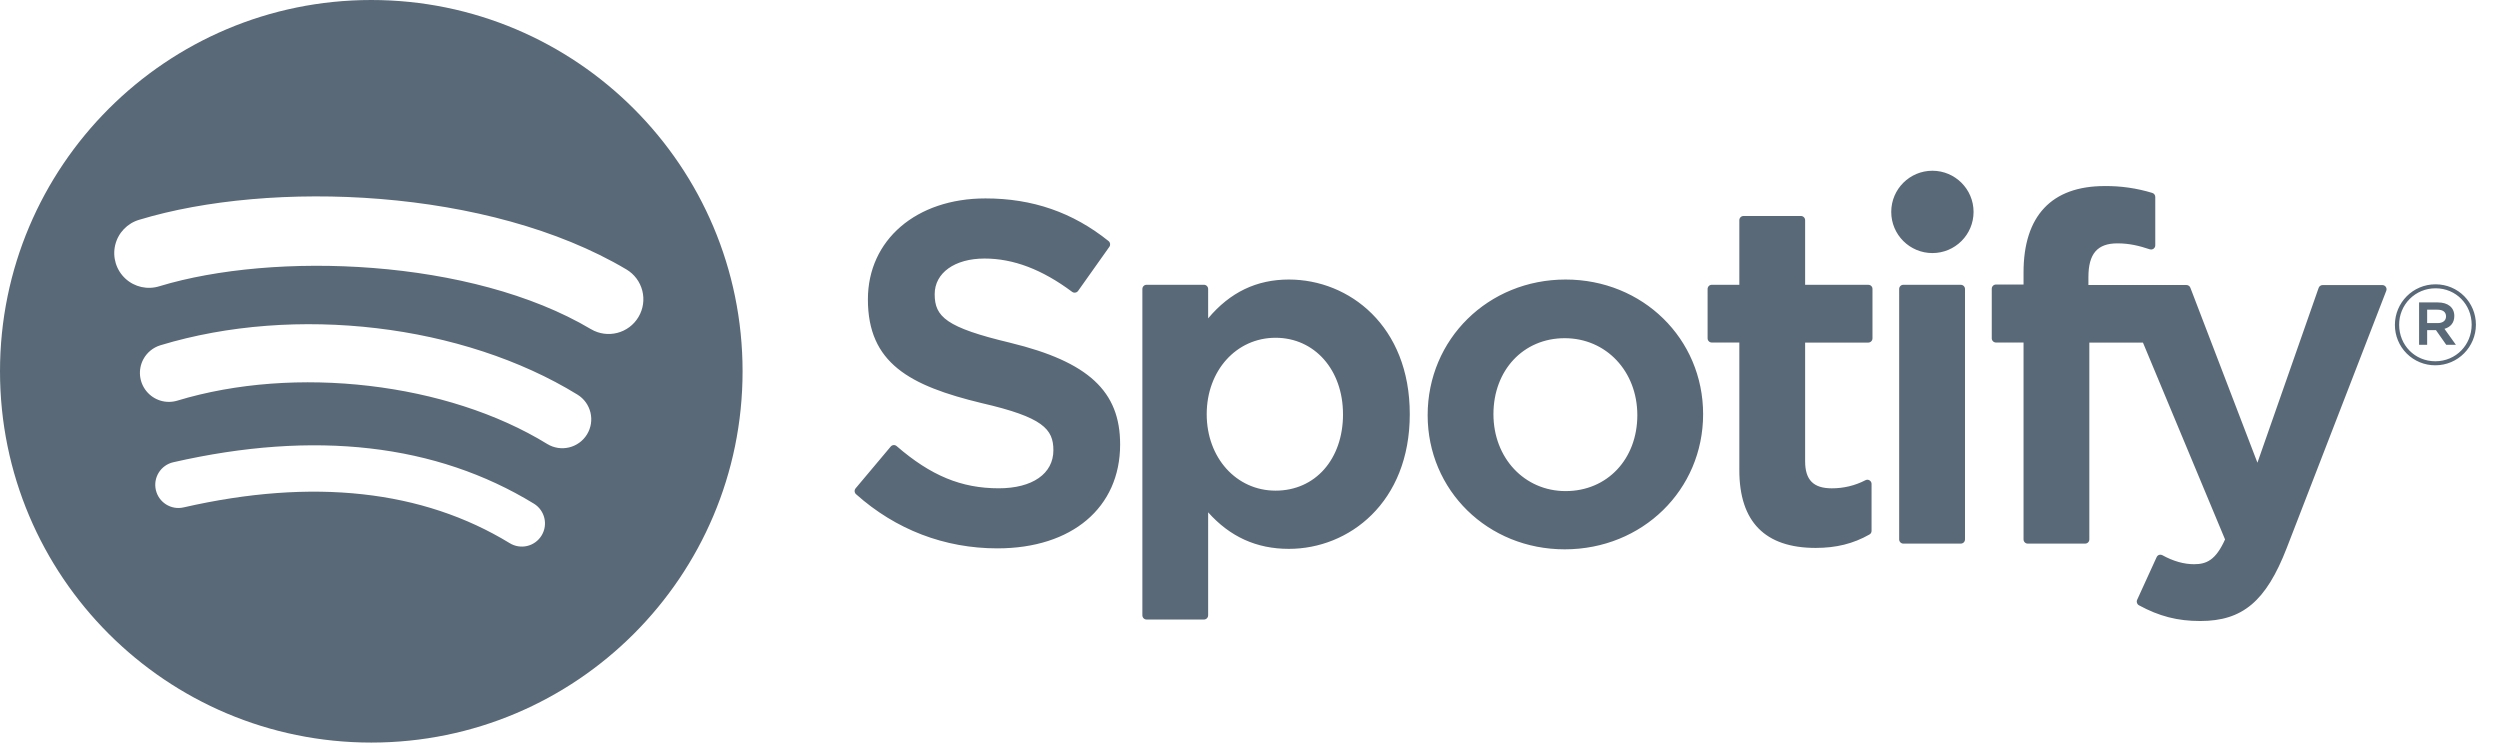
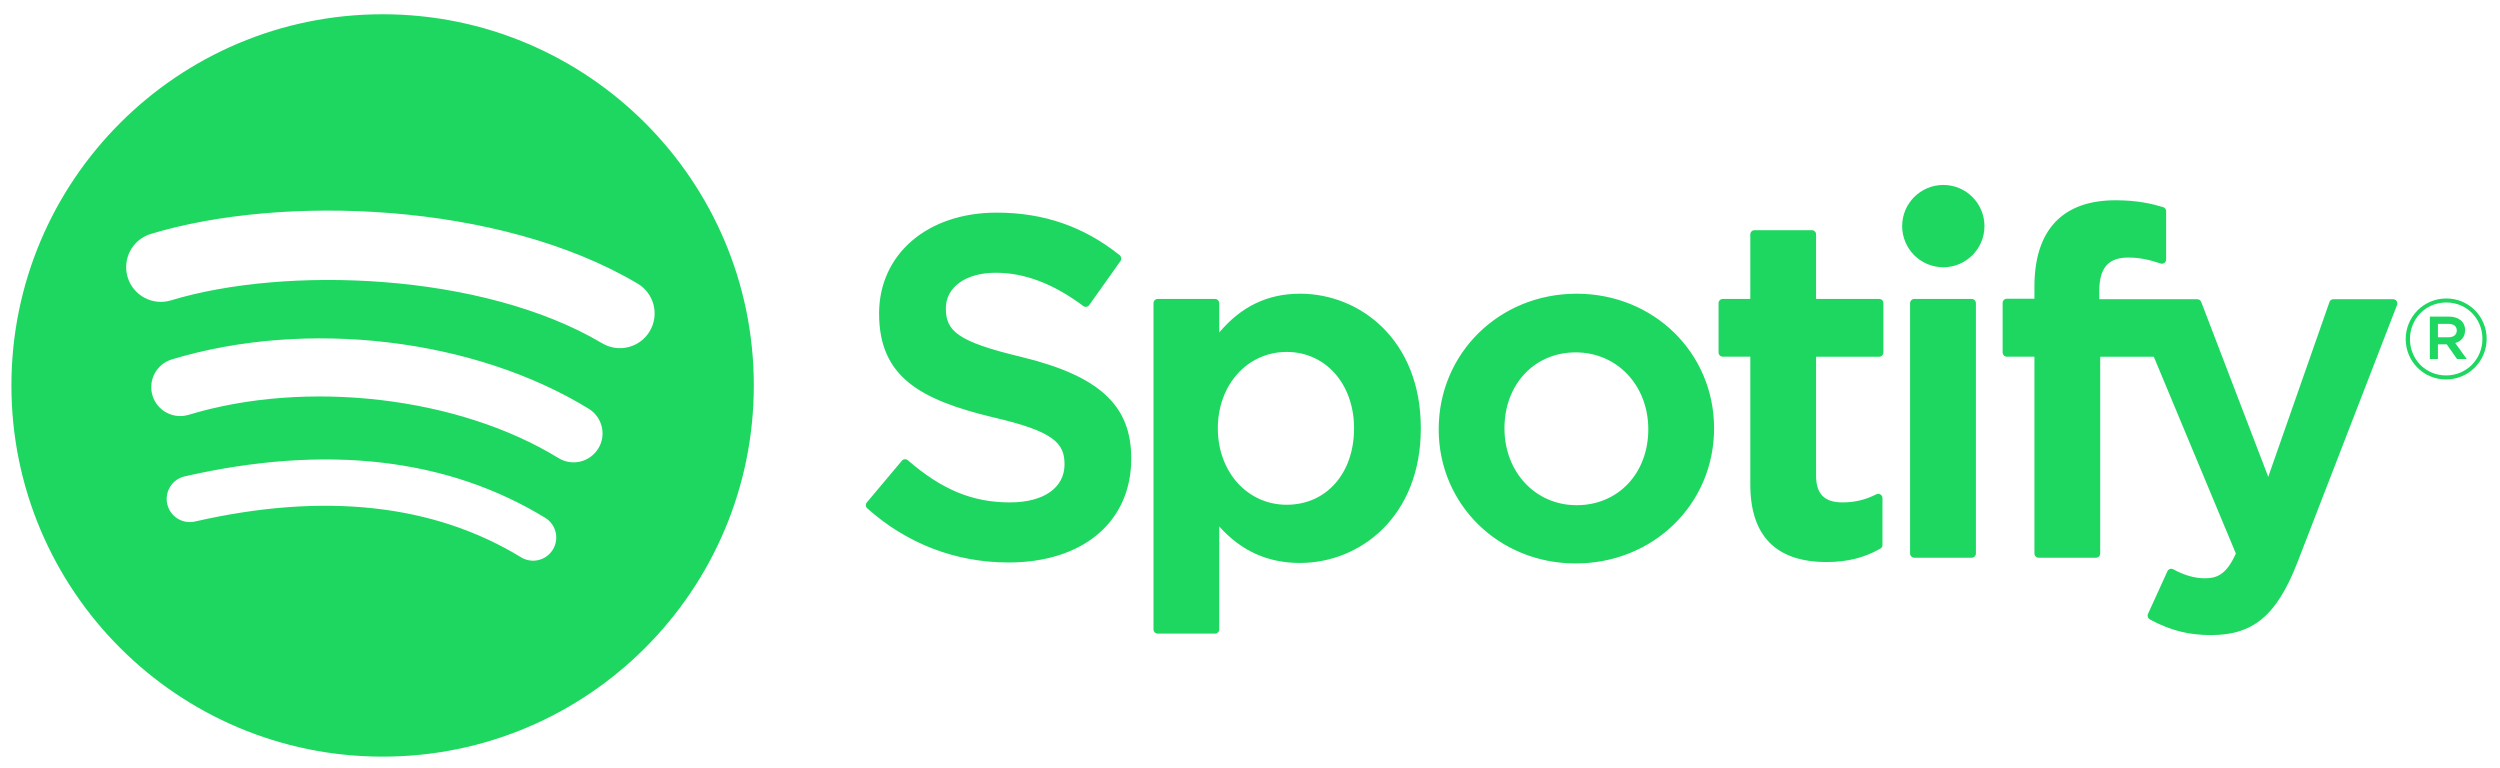
- <svg xmlns="http://www.w3.org/2000/svg" width="101" height="30" fill="none">
-   <path d="M15 0C6.716 0 0 6.716 0 15c0 8.285 6.716 15 15 15 8.285 0 15-6.715 15-15 0-8.284-6.715-15-15-15zm6.88 21.634a.934.934 0 01-1.287.31c-3.522-2.15-7.955-2.638-13.177-1.445A.935.935 0 017 18.675c5.714-1.305 10.616-.743 14.57 1.673.44.27.58.846.31 1.286zm1.835-4.084a1.17 1.17 0 01-1.608.386c-4.032-2.479-10.178-3.197-14.948-1.749a1.171 1.171 0 01-1.37-1.67 1.17 1.17 0 01.69-.568c5.448-1.653 12.22-.852 16.851 1.994a1.17 1.17 0 01.385 1.607zm.158-4.253c-4.835-2.872-12.81-3.136-17.427-1.735a1.403 1.403 0 11-.814-2.685C10.93 7.27 19.739 7.58 25.305 10.884a1.4 1.4 0 01.49 1.922 1.402 1.402 0 01-1.921.491h-.001zm16.938.55c-2.59-.617-3.05-1.05-3.05-1.962 0-.86.809-1.44 2.014-1.44 1.168 0 2.325.44 3.54 1.346a.166.166 0 00.127.03.166.166 0 00.113-.068l1.264-1.783a.17.17 0 00-.032-.23c-1.445-1.16-3.072-1.724-4.974-1.724-2.796 0-4.75 1.678-4.75 4.08 0 2.575 1.685 3.486 4.598 4.19 2.477.57 2.896 1.05 2.896 1.904 0 .947-.845 1.537-2.207 1.537-1.511 0-2.745-.51-4.125-1.704a.168.168 0 00-.24.018l-1.418 1.688a.17.17 0 00.016.236c1.605 1.433 3.578 2.189 5.71 2.189 3.013 0 4.96-1.646 4.96-4.195.005-2.15-1.282-3.342-4.437-4.11l-.005-.002zm11.26-2.554c-1.306 0-2.377.514-3.262 1.569v-1.187a.17.17 0 00-.169-.17h-2.32a.17.17 0 00-.168.17v13.184c0 .093.075.17.169.17h2.32a.17.17 0 00.168-.17v-4.161c.885.99 1.956 1.476 3.261 1.476 2.428 0 4.885-1.869 4.885-5.44.004-3.572-2.454-5.441-4.883-5.441h-.002zm2.187 5.44c0 1.819-1.12 3.089-2.725 3.089-1.585 0-2.782-1.328-2.782-3.088 0-1.761 1.197-3.088 2.782-3.088 1.578 0 2.724 1.298 2.724 3.088zm8.993-5.44c-3.125 0-5.574 2.407-5.574 5.48 0 3.04 2.432 5.42 5.537 5.42 3.136 0 5.592-2.398 5.592-5.46 0-3.05-2.44-5.44-5.555-5.44zm0 8.547c-1.662 0-2.916-1.337-2.916-3.107 0-1.779 1.211-3.07 2.879-3.07 1.673 0 2.934 1.337 2.934 3.109 0 1.778-1.218 3.068-2.897 3.068zm12.229-8.335h-2.553v-2.61a.17.17 0 00-.168-.169h-2.32a.17.17 0 00-.17.17v2.609h-1.114a.17.17 0 00-.168.17v1.993c0 .094.075.17.168.17h1.114v5.158c0 2.083 1.037 3.14 3.085 3.14.83 0 1.52-.172 2.17-.541a.166.166 0 00.087-.147V19.55a.169.169 0 00-.08-.143.165.165 0 00-.166-.007 2.928 2.928 0 01-1.361.328c-.743 0-1.077-.339-1.077-1.095V13.84h2.553a.17.17 0 00.168-.17v-1.993a.164.164 0 00-.166-.17l-.002-.001zm8.892.01v-.32c0-.943.361-1.363 1.171-1.363.484 0 .872.096 1.308.24a.168.168 0 00.204-.083.168.168 0 00.018-.078V7.957a.168.168 0 00-.12-.163 6.354 6.354 0 00-1.928-.277c-2.14 0-3.274 1.206-3.274 3.487v.491h-1.114a.17.17 0 00-.17.17v2.003c0 .094.077.17.17.17h1.114v7.954c0 .095.077.17.17.17h2.318c.095 0 .17-.075.17-.17V13.84h2.166l3.317 7.953c-.376.835-.747 1.001-1.252 1.001-.408 0-.84-.121-1.279-.363a.185.185 0 00-.134-.013.169.169 0 00-.1.092l-.787 1.724a.17.17 0 00.074.22c.82.445 1.56.635 2.475.635 1.713 0 2.66-.799 3.493-2.945l4.023-10.396a.166.166 0 00-.018-.157.166.166 0 00-.138-.074h-2.414a.17.17 0 00-.162.114L91.2 18.693l-2.709-7.068a.168.168 0 00-.157-.11h-3.962zm-5.156-.01h-2.32a.17.17 0 00-.17.17v10.117c0 .095.078.17.17.17h2.32a.17.17 0 00.17-.17V11.676a.17.17 0 00-.17-.17v-.001zM78.07 6.898a1.663 1.663 0 10-.002 3.326 1.663 1.663 0 00.002-3.326zm20.316 7.86a1.626 1.626 0 01-1.632-1.632c0-.895.724-1.64 1.641-1.64s1.632.736 1.632 1.63c0 .896-.724 1.642-1.64 1.642zm.01-3.11a1.46 1.46 0 00-1.47 1.478c0 .813.629 1.469 1.46 1.469.837 0 1.469-.664 1.469-1.478s-.629-1.47-1.46-1.47zm.36 1.636l.463.647h-.39l-.416-.593h-.356v.593h-.326v-1.713h.763c.4 0 .66.203.66.546.002.281-.16.453-.395.52h-.002zm-.275-.773h-.424v.542h.424c.212 0 .339-.103.339-.27 0-.177-.127-.271-.339-.271z" fill="#5A6978" />
+ <svg xmlns="http://www.w3.org/2000/svg" width="101" height="31" viewBox="0 0 101 31" fill="none">
+   <path d="M15.458 0.576C7.176 0.576 0.461 7.29 0.461 15.572C0.461 23.854 7.176 30.568 15.458 30.568C23.741 30.568 30.454 23.854 30.454 15.572C30.454 7.29 23.741 0.576 15.457 0.576L15.458 0.576ZM22.335 22.204C22.271 22.309 22.187 22.4 22.087 22.473C21.988 22.545 21.876 22.597 21.756 22.626C21.637 22.655 21.513 22.66 21.392 22.64C21.27 22.621 21.154 22.578 21.049 22.514C17.528 20.363 13.096 19.876 7.876 21.069C7.634 21.124 7.38 21.081 7.17 20.949C6.961 20.817 6.812 20.607 6.757 20.365C6.729 20.245 6.726 20.122 6.746 20.001C6.766 19.88 6.811 19.764 6.876 19.66C6.941 19.556 7.026 19.466 7.127 19.395C7.227 19.324 7.34 19.273 7.46 19.246C13.172 17.941 18.072 18.503 22.025 20.919C22.466 21.189 22.605 21.764 22.335 22.204V22.204ZM24.17 18.121C23.832 18.671 23.112 18.845 22.562 18.506C18.531 16.029 12.387 15.311 7.619 16.759C7.001 16.945 6.347 16.597 6.16 15.979C6.07 15.683 6.102 15.363 6.248 15.089C6.394 14.816 6.643 14.612 6.939 14.521C12.386 12.869 19.156 13.669 23.785 16.514C24.335 16.852 24.509 17.572 24.17 18.121V18.121ZM24.328 13.869C19.495 10.998 11.521 10.734 6.906 12.135C6.165 12.36 5.381 11.941 5.157 11.2C5.049 10.844 5.087 10.46 5.262 10.132C5.437 9.804 5.736 9.559 6.092 9.451C11.389 7.843 20.195 8.153 25.759 11.457C25.918 11.55 26.057 11.675 26.167 11.822C26.278 11.97 26.358 12.137 26.404 12.316C26.449 12.494 26.459 12.68 26.433 12.863C26.406 13.045 26.344 13.22 26.25 13.379C25.856 14.045 24.993 14.265 24.329 13.869H24.328ZM41.261 14.419C38.672 13.802 38.212 13.368 38.212 12.458C38.212 11.598 39.021 11.019 40.226 11.019C41.394 11.019 42.55 11.458 43.765 12.363C43.8 12.391 43.847 12.402 43.892 12.394C43.914 12.391 43.936 12.383 43.955 12.371C43.975 12.36 43.992 12.344 44.005 12.325L45.269 10.543C45.294 10.508 45.304 10.464 45.298 10.421C45.292 10.379 45.27 10.34 45.237 10.312C43.791 9.153 42.166 8.59 40.264 8.59C37.468 8.59 35.515 10.268 35.515 12.668C35.515 15.242 37.2 16.154 40.112 16.857C42.588 17.428 43.007 17.906 43.007 18.761C43.007 19.708 42.162 20.297 40.801 20.297C39.29 20.297 38.056 19.787 36.677 18.594C36.642 18.565 36.598 18.55 36.553 18.553C36.507 18.556 36.466 18.578 36.437 18.612L35.019 20.299C34.96 20.371 34.967 20.474 35.035 20.535C36.639 21.968 38.613 22.724 40.744 22.724C43.756 22.724 45.702 21.078 45.702 18.53C45.708 16.38 44.42 15.189 41.267 14.421L41.261 14.419ZM52.518 11.866C51.212 11.866 50.142 12.38 49.257 13.434V12.248C49.257 12.203 49.239 12.16 49.208 12.128C49.176 12.096 49.133 12.078 49.089 12.078H46.77C46.676 12.078 46.601 12.154 46.601 12.248V25.428C46.601 25.521 46.676 25.598 46.77 25.598H49.089C49.182 25.598 49.257 25.521 49.257 25.428V21.268C50.142 22.258 51.212 22.743 52.518 22.743C54.944 22.743 57.401 20.876 57.401 17.305C57.405 13.734 54.948 11.865 52.52 11.865L52.518 11.866ZM54.704 17.305C54.704 19.122 53.585 20.392 51.981 20.392C50.396 20.392 49.2 19.065 49.2 17.305C49.2 15.545 50.396 14.218 51.981 14.218C53.558 14.218 54.704 15.516 54.704 17.305V17.305ZM63.696 11.866C60.571 11.866 58.123 14.272 58.123 17.344C58.123 20.383 60.555 22.763 63.658 22.763C66.794 22.763 69.249 20.365 69.249 17.305C69.249 14.255 66.81 11.866 63.696 11.866V11.866ZM63.696 20.41C62.034 20.41 60.78 19.074 60.78 17.304C60.78 15.526 61.991 14.236 63.658 14.236C65.331 14.236 66.591 15.571 66.591 17.343C66.591 19.121 65.374 20.41 63.696 20.41ZM75.921 12.078H73.369V9.469C73.369 9.447 73.365 9.425 73.357 9.404C73.348 9.384 73.336 9.365 73.32 9.349C73.305 9.334 73.286 9.321 73.266 9.313C73.245 9.304 73.223 9.3 73.201 9.299H70.882C70.789 9.299 70.712 9.376 70.712 9.469V12.078H69.598C69.505 12.078 69.43 12.154 69.43 12.248V14.24C69.43 14.334 69.505 14.41 69.598 14.41H70.712V19.567C70.712 21.649 71.749 22.706 73.796 22.706C74.626 22.706 75.316 22.534 75.966 22.165C76.02 22.136 76.052 22.079 76.052 22.018V20.12C76.052 20.063 76.021 20.007 75.971 19.977C75.947 19.961 75.919 19.952 75.89 19.951C75.861 19.95 75.832 19.956 75.806 19.969C75.361 20.193 74.929 20.297 74.445 20.297C73.702 20.297 73.369 19.959 73.369 19.203V14.411H75.921C76.014 14.411 76.089 14.335 76.089 14.241V12.249C76.09 12.226 76.086 12.204 76.078 12.184C76.07 12.163 76.058 12.144 76.043 12.128C76.027 12.112 76.008 12.1 75.988 12.091C75.967 12.083 75.945 12.078 75.923 12.079L75.921 12.078ZM84.81 12.088V11.768C84.81 10.825 85.172 10.405 85.981 10.405C86.465 10.405 86.854 10.501 87.289 10.646C87.342 10.663 87.398 10.654 87.441 10.622C87.463 10.606 87.481 10.586 87.493 10.562C87.505 10.538 87.511 10.511 87.511 10.484V8.531C87.511 8.494 87.5 8.458 87.478 8.429C87.456 8.4 87.426 8.378 87.391 8.368C86.932 8.231 86.345 8.091 85.464 8.091C83.324 8.091 82.191 9.297 82.191 11.577V12.068H81.077C80.984 12.068 80.906 12.144 80.906 12.237V14.24C80.906 14.334 80.984 14.41 81.077 14.41H82.191V22.362C82.191 22.457 82.267 22.532 82.361 22.532H84.678C84.773 22.532 84.848 22.457 84.848 22.362V14.411H87.013L90.329 22.362C89.953 23.196 89.583 23.363 89.078 23.363C88.669 23.363 88.238 23.241 87.799 22.999C87.757 22.978 87.71 22.974 87.665 22.987C87.62 23.003 87.582 23.035 87.564 23.078L86.778 24.803C86.741 24.885 86.773 24.98 86.852 25.023C87.672 25.467 88.412 25.657 89.327 25.657C91.038 25.657 91.986 24.858 92.819 22.713L96.841 12.32C96.851 12.294 96.855 12.266 96.852 12.239C96.849 12.211 96.839 12.185 96.823 12.162C96.808 12.139 96.787 12.121 96.763 12.108C96.739 12.095 96.712 12.088 96.685 12.088H94.271C94.197 12.088 94.133 12.134 94.11 12.202L91.637 19.264L88.929 12.198C88.917 12.166 88.895 12.138 88.867 12.118C88.839 12.099 88.806 12.088 88.771 12.088H84.81V12.088ZM79.657 12.078H77.338C77.244 12.078 77.167 12.154 77.167 12.248V22.362C77.167 22.457 77.244 22.532 77.338 22.532H79.657C79.75 22.532 79.827 22.457 79.827 22.362V12.248C79.827 12.226 79.822 12.204 79.814 12.183C79.805 12.162 79.793 12.144 79.777 12.128C79.761 12.112 79.742 12.1 79.722 12.091C79.701 12.083 79.679 12.078 79.657 12.078V12.078ZM78.51 7.472C77.592 7.472 76.847 8.216 76.847 9.134C76.847 9.352 76.89 9.569 76.974 9.771C77.057 9.972 77.18 10.156 77.334 10.31C77.489 10.465 77.672 10.587 77.874 10.671C78.076 10.754 78.292 10.797 78.51 10.797C79.429 10.797 80.172 10.053 80.172 9.134C80.172 8.216 79.427 7.472 78.51 7.472ZM98.821 15.33C97.904 15.33 97.19 14.593 97.19 13.698C97.19 12.803 97.913 12.058 98.83 12.058C99.747 12.058 100.461 12.795 100.461 13.689C100.461 14.584 99.738 15.33 98.821 15.33ZM98.83 12.22C97.994 12.22 97.362 12.884 97.362 13.698C97.362 14.511 97.99 15.167 98.821 15.167C99.657 15.167 100.29 14.503 100.29 13.689C100.29 12.876 99.661 12.22 98.83 12.22V12.22ZM99.192 13.857L99.654 14.503H99.263L98.848 13.91H98.492V14.503H98.166V12.79H98.928C99.328 12.79 99.589 12.994 99.589 13.336C99.591 13.617 99.428 13.789 99.194 13.857H99.192ZM98.916 13.084H98.492V13.626H98.916C99.127 13.626 99.254 13.522 99.254 13.354C99.254 13.178 99.127 13.084 98.916 13.084V13.084Z" fill="#1ED760" />
</svg>
